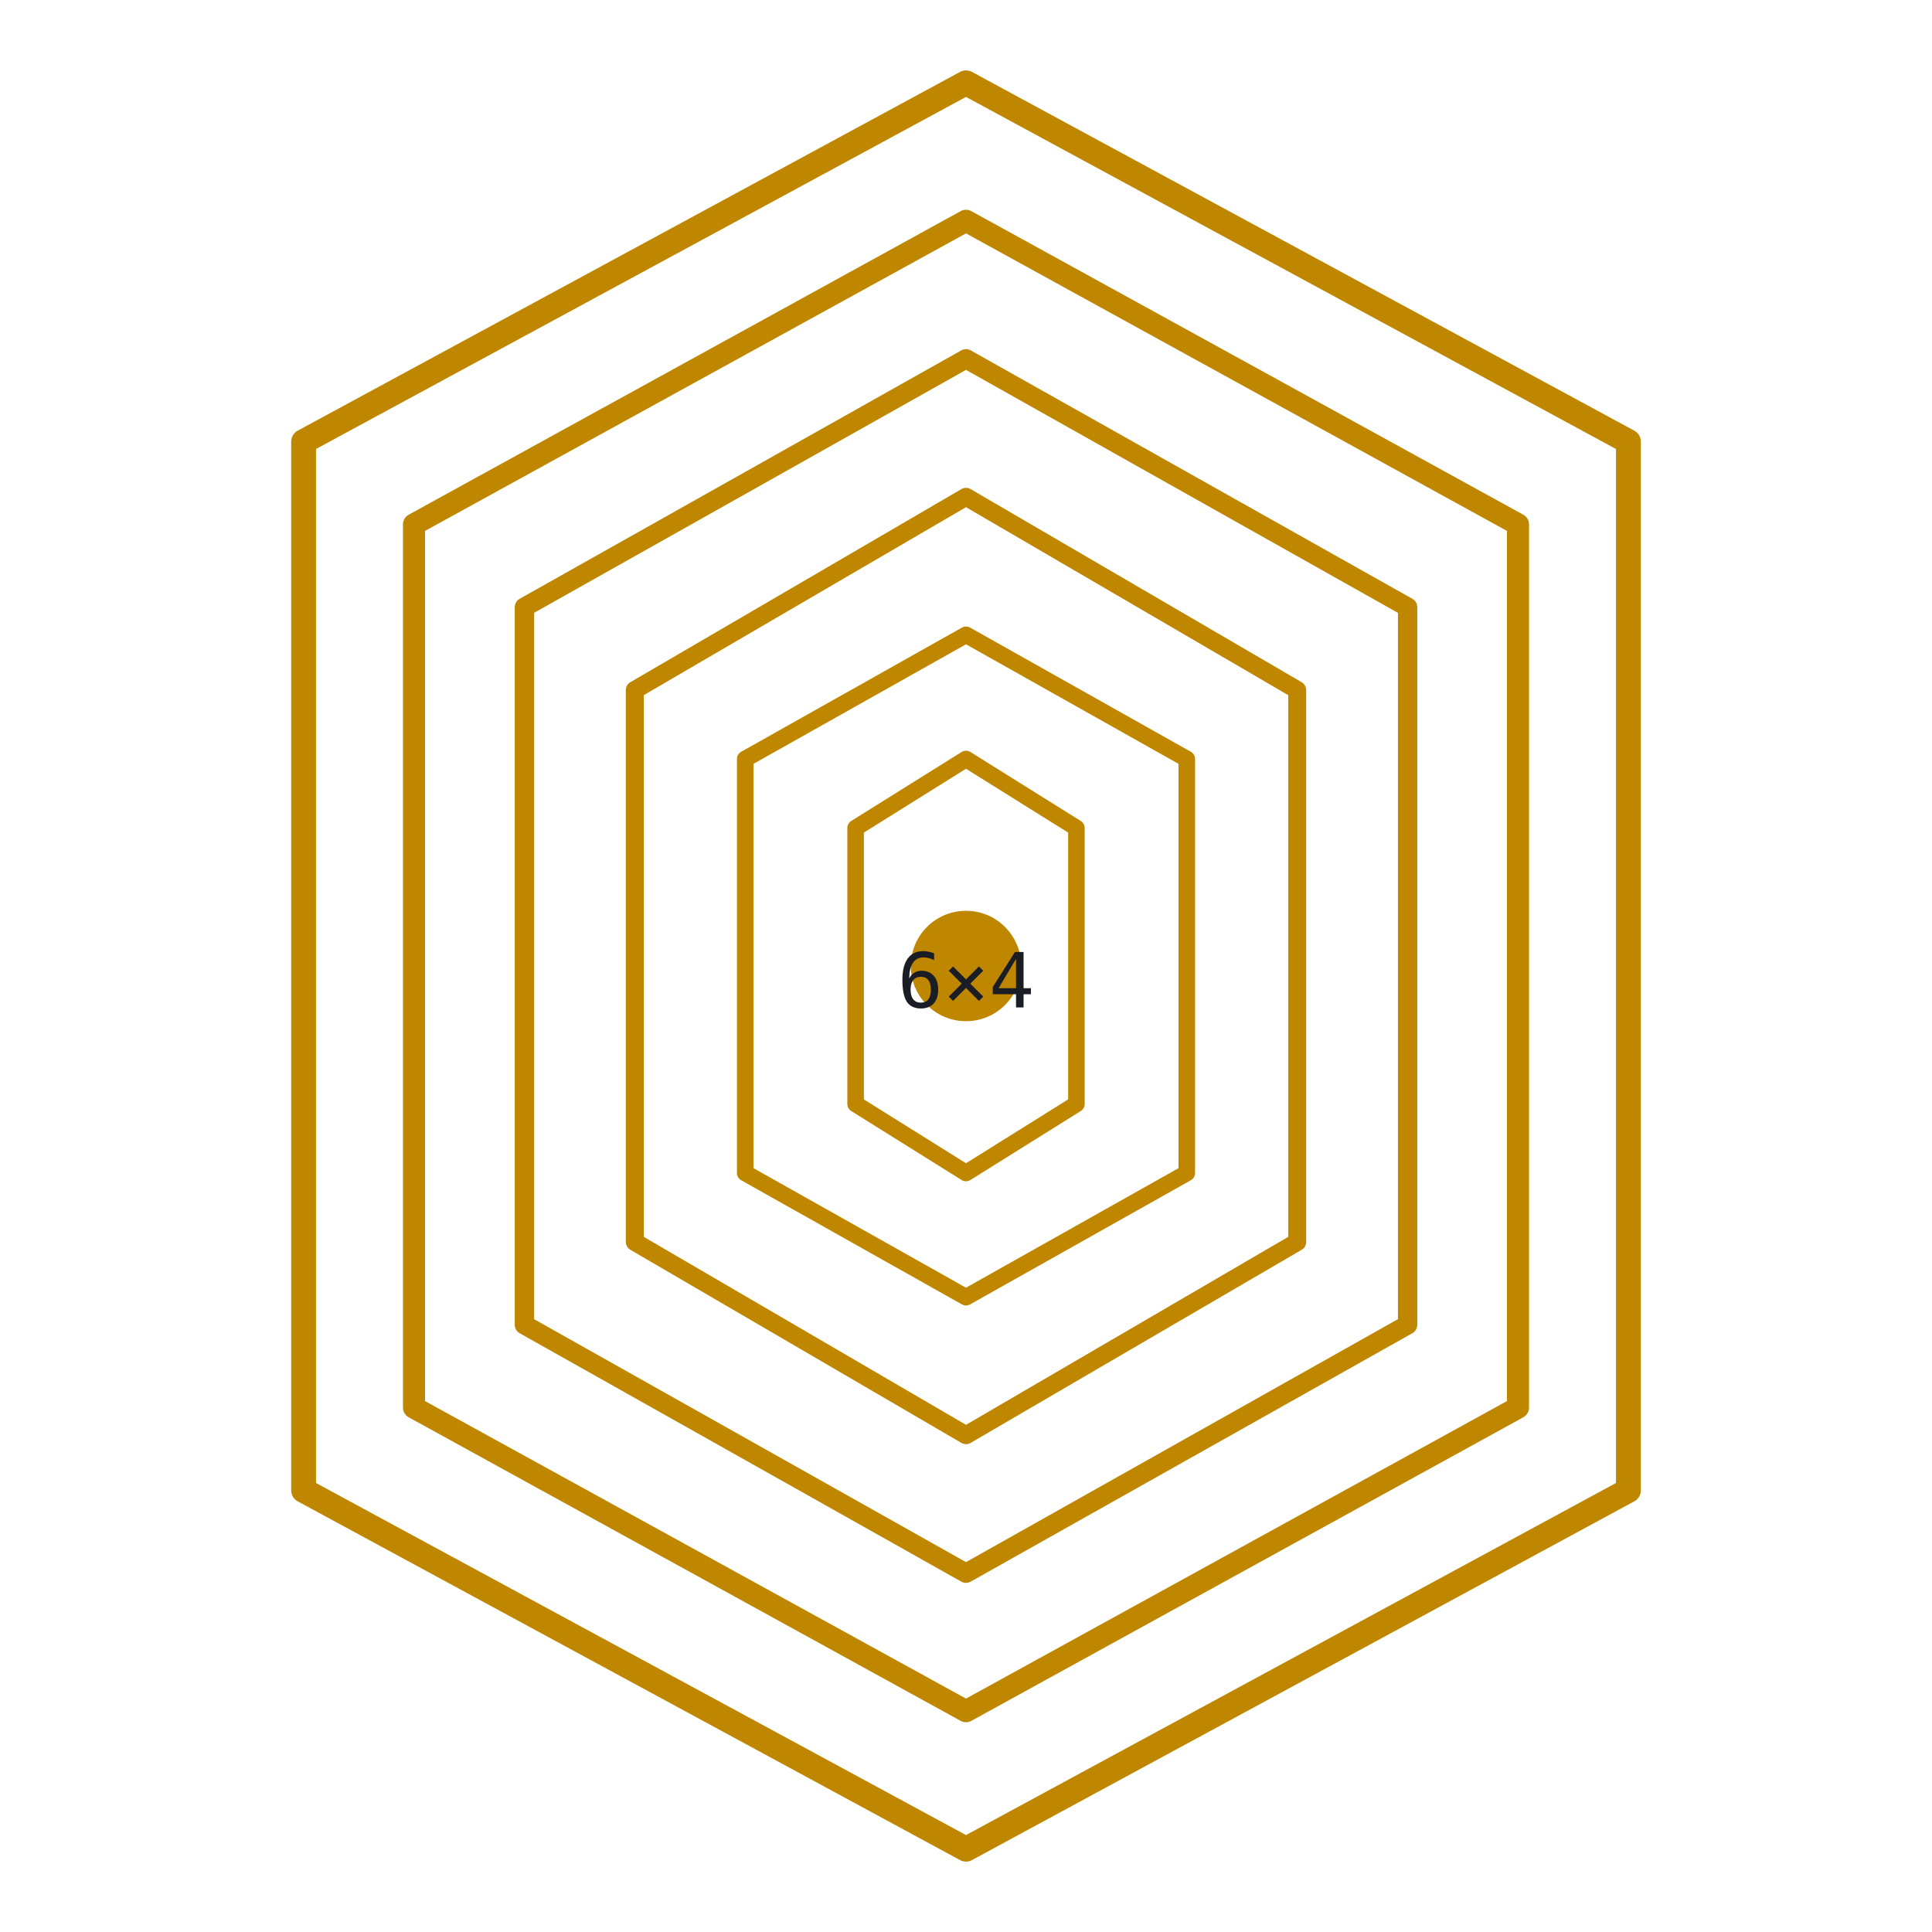
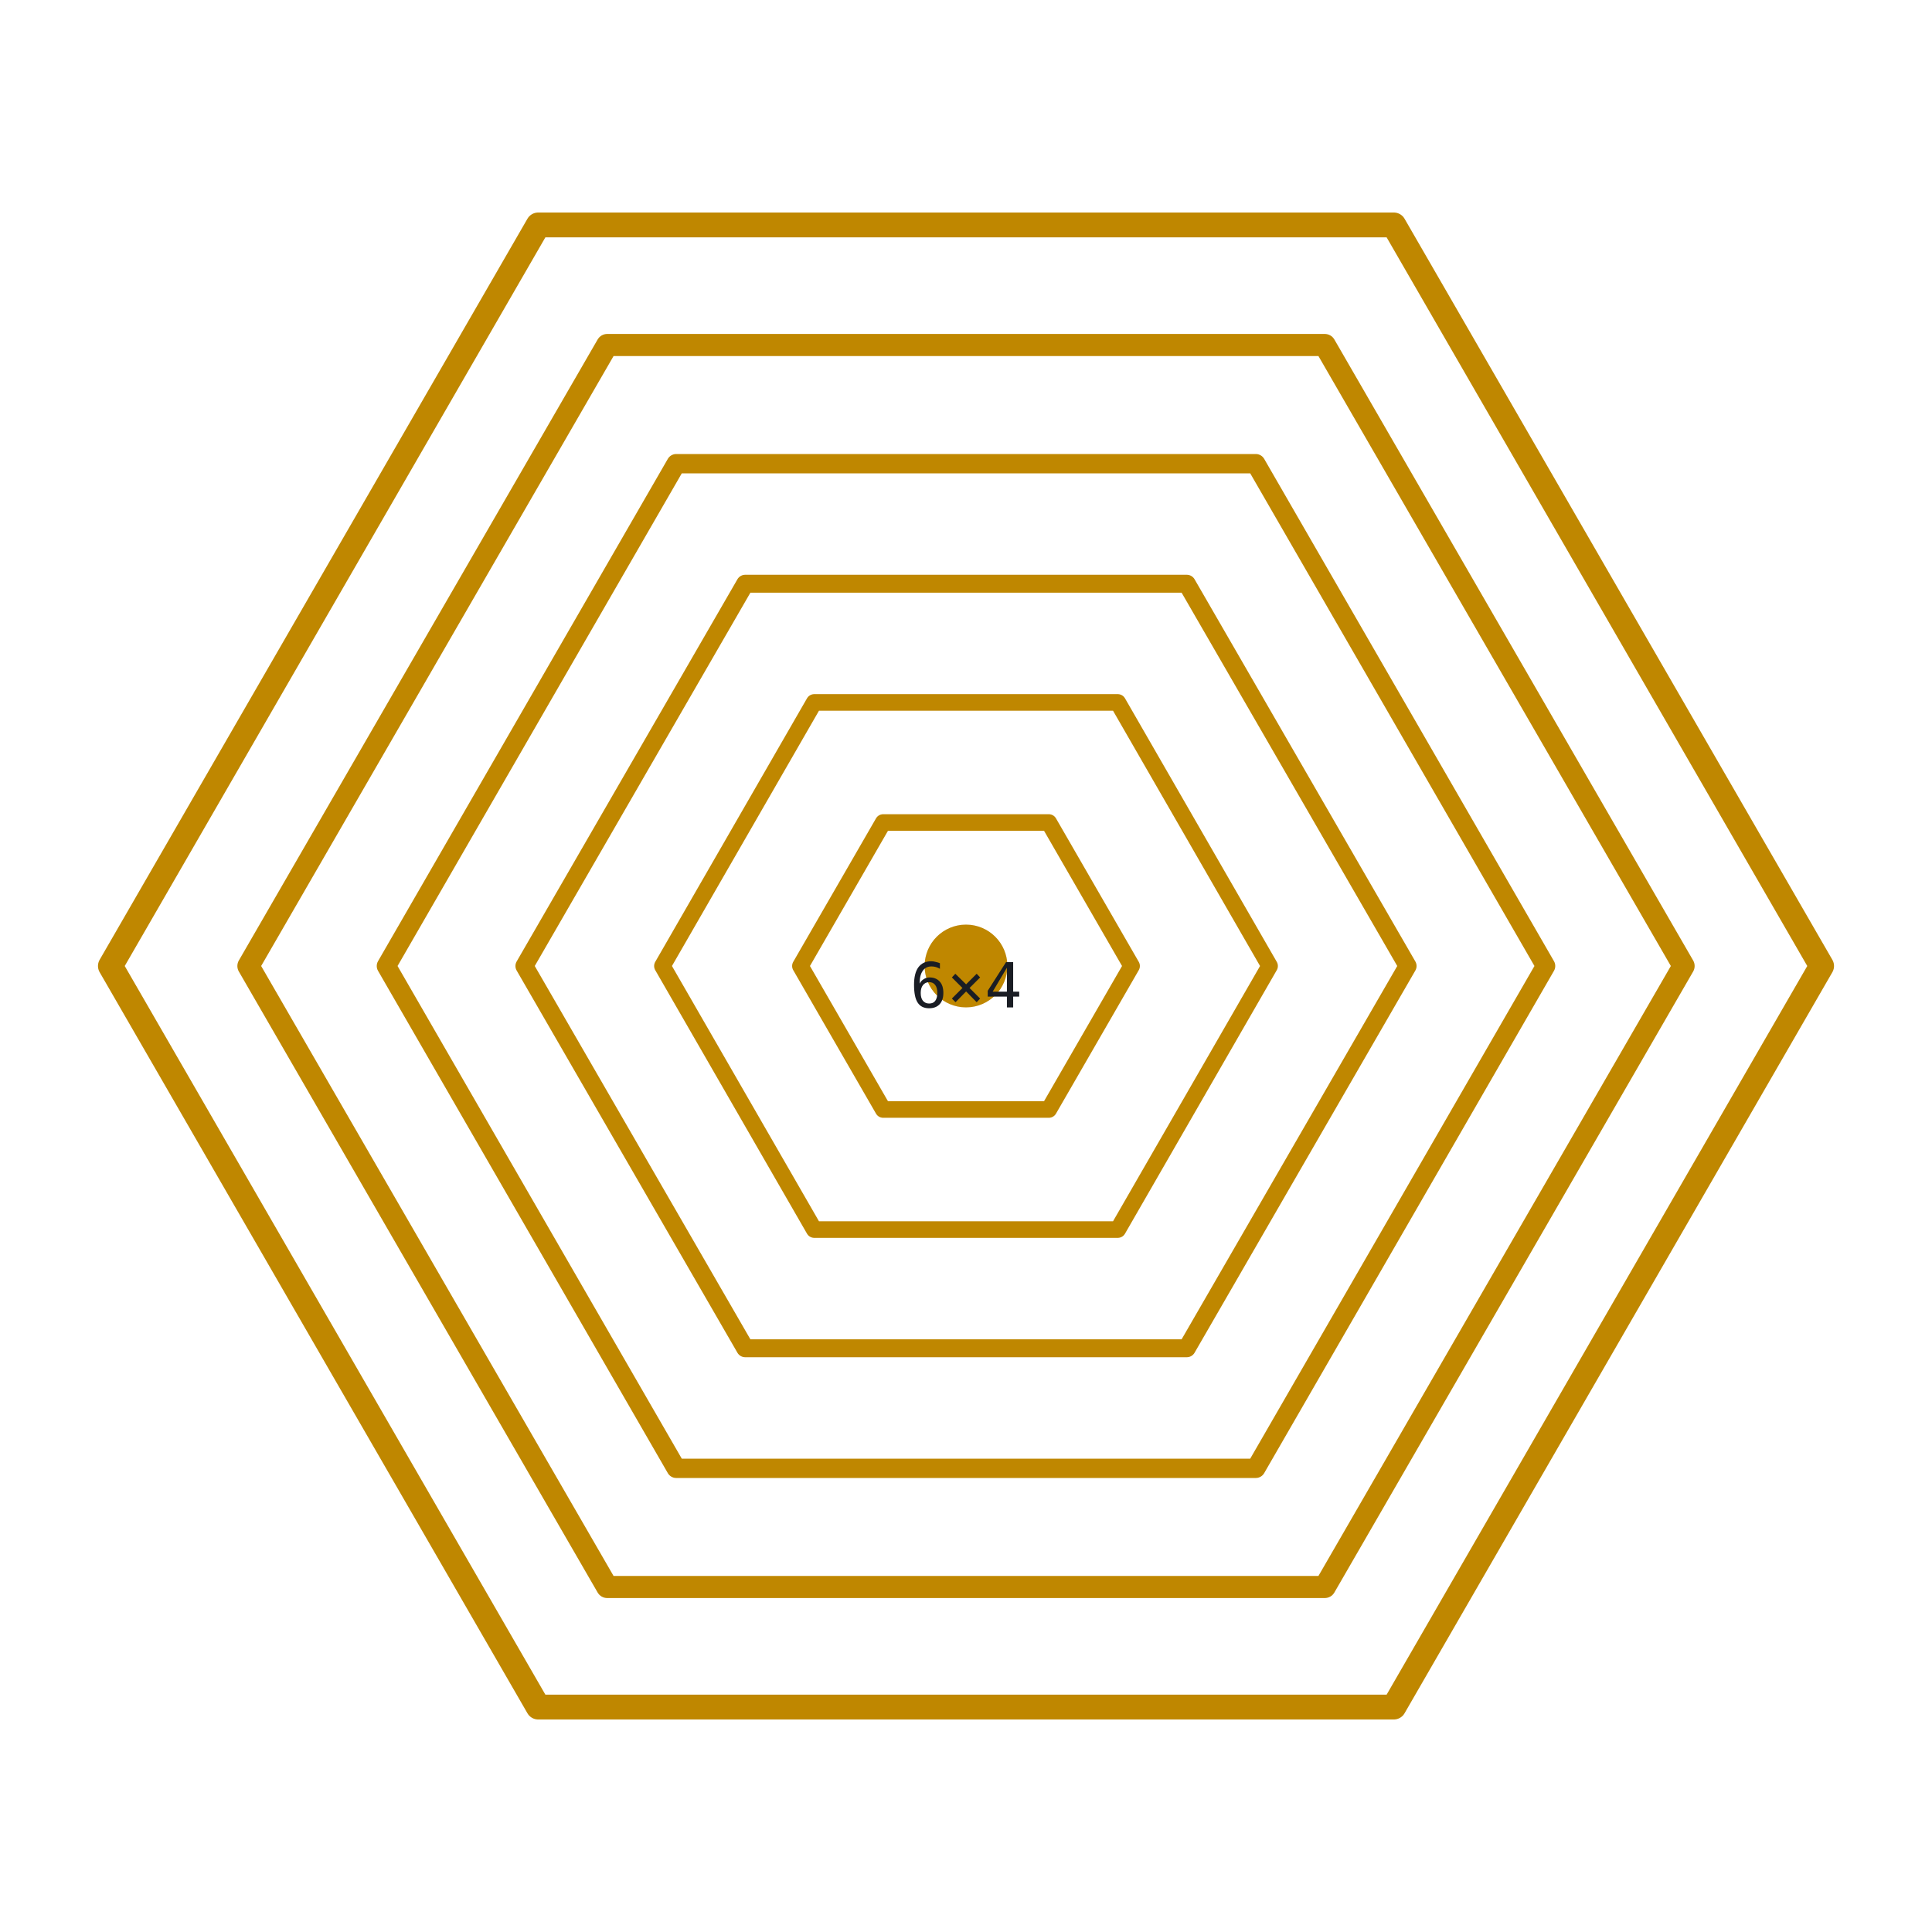
<svg xmlns="http://www.w3.org/2000/svg" viewBox="0 0 140 140" width="140" height="140">
  <g fill="none" stroke="#bf8700" stroke-linejoin="round">
-     <polygon points="70,55 78,60 78,80 70,85 62,80 62,60" stroke-width="1.2" />
-     <polygon points="70,46 86,55 86,85 70,94 54,85 54,55" stroke-width="1.2" />
-     <polygon points="70,36 94,50 94,90 70,104 46,90 46,50" stroke-width="1.3" />
-     <polygon points="70,26 102,44 102,96 70,114 38,96 38,44" stroke-width="1.4" />
-     <polygon points="70,16 110,38 110,102 70,124 30,102 30,38" stroke-width="1.6" />
-     <polygon points="70,6 118,32 118,108 70,134 22,108 22,32" stroke-width="1.8" />
-     <circle cx="70" cy="70" r="4" fill="#bf8700" stroke="none" />
+     <polygon points="101,16.3 132,70 101,123.7 39,123.7 8,70 39,16.3" stroke-width="1.8" />
+     <polygon points="96,25 122,70 96,115 44,115 18,70 44,25" stroke-width="1.6" />
+     <polygon points="91,33.6 112,70 91,106.4 49,106.4 28,70 49,33.6" stroke-width="1.4" />
+     <polygon points="86,42.3 102,70 86,97.7 54,97.7 38,70 54,42.3" stroke-width="1.3" />
+     <polygon points="81,50.9 92,70 81,89.1 59,89.1 48,70 59,50.9" stroke-width="1.2" />
+     <polygon points="76,59.6 82,70 76,80.4 64,80.4 58,70 64,59.6" stroke-width="1.2" />
+     <circle cx="70" cy="70" r="3" fill="#bf8700" stroke="none" />
  </g>
-   <text x="70" y="73" text-anchor="middle" font-family="ui-monospace, monospace" font-size="5.5" fill="#1a1d24" stroke="none">6×4</text>
+   <text x="70" y="73" text-anchor="middle" font-family="ui-monospace, monospace" font-size="4.5" fill="#1a1d24" stroke="none">6×4</text>
</svg>
